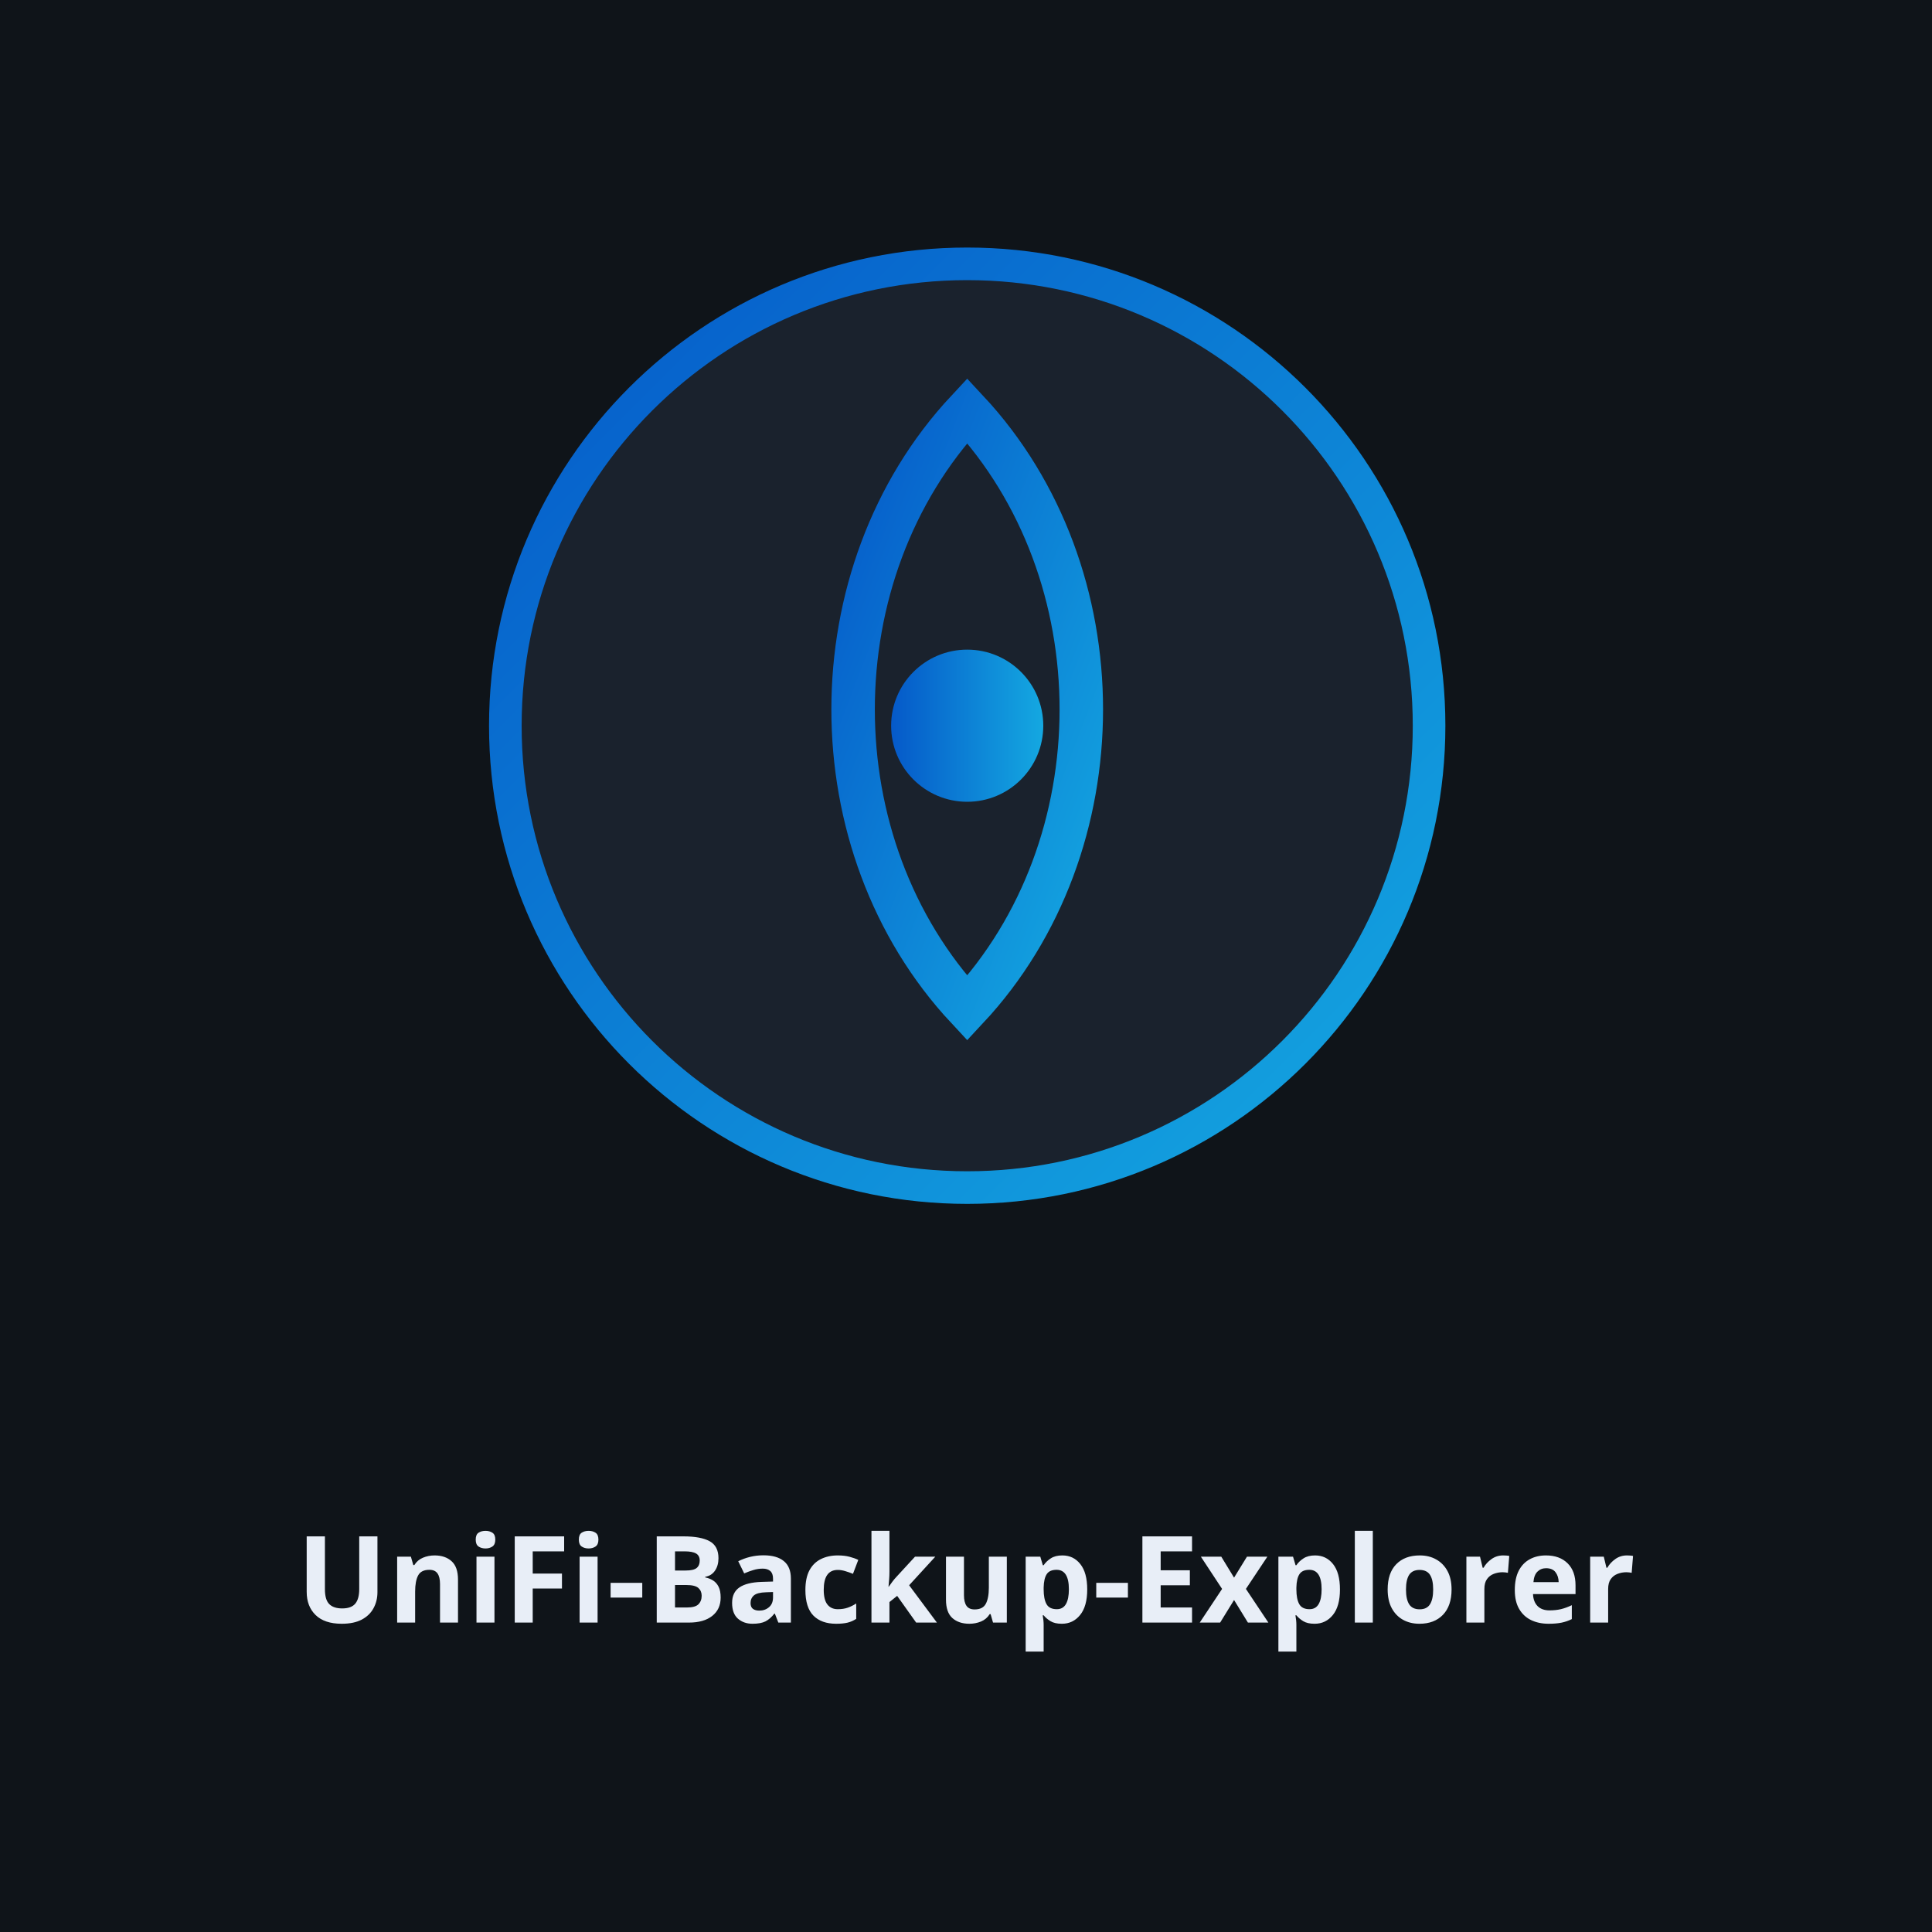
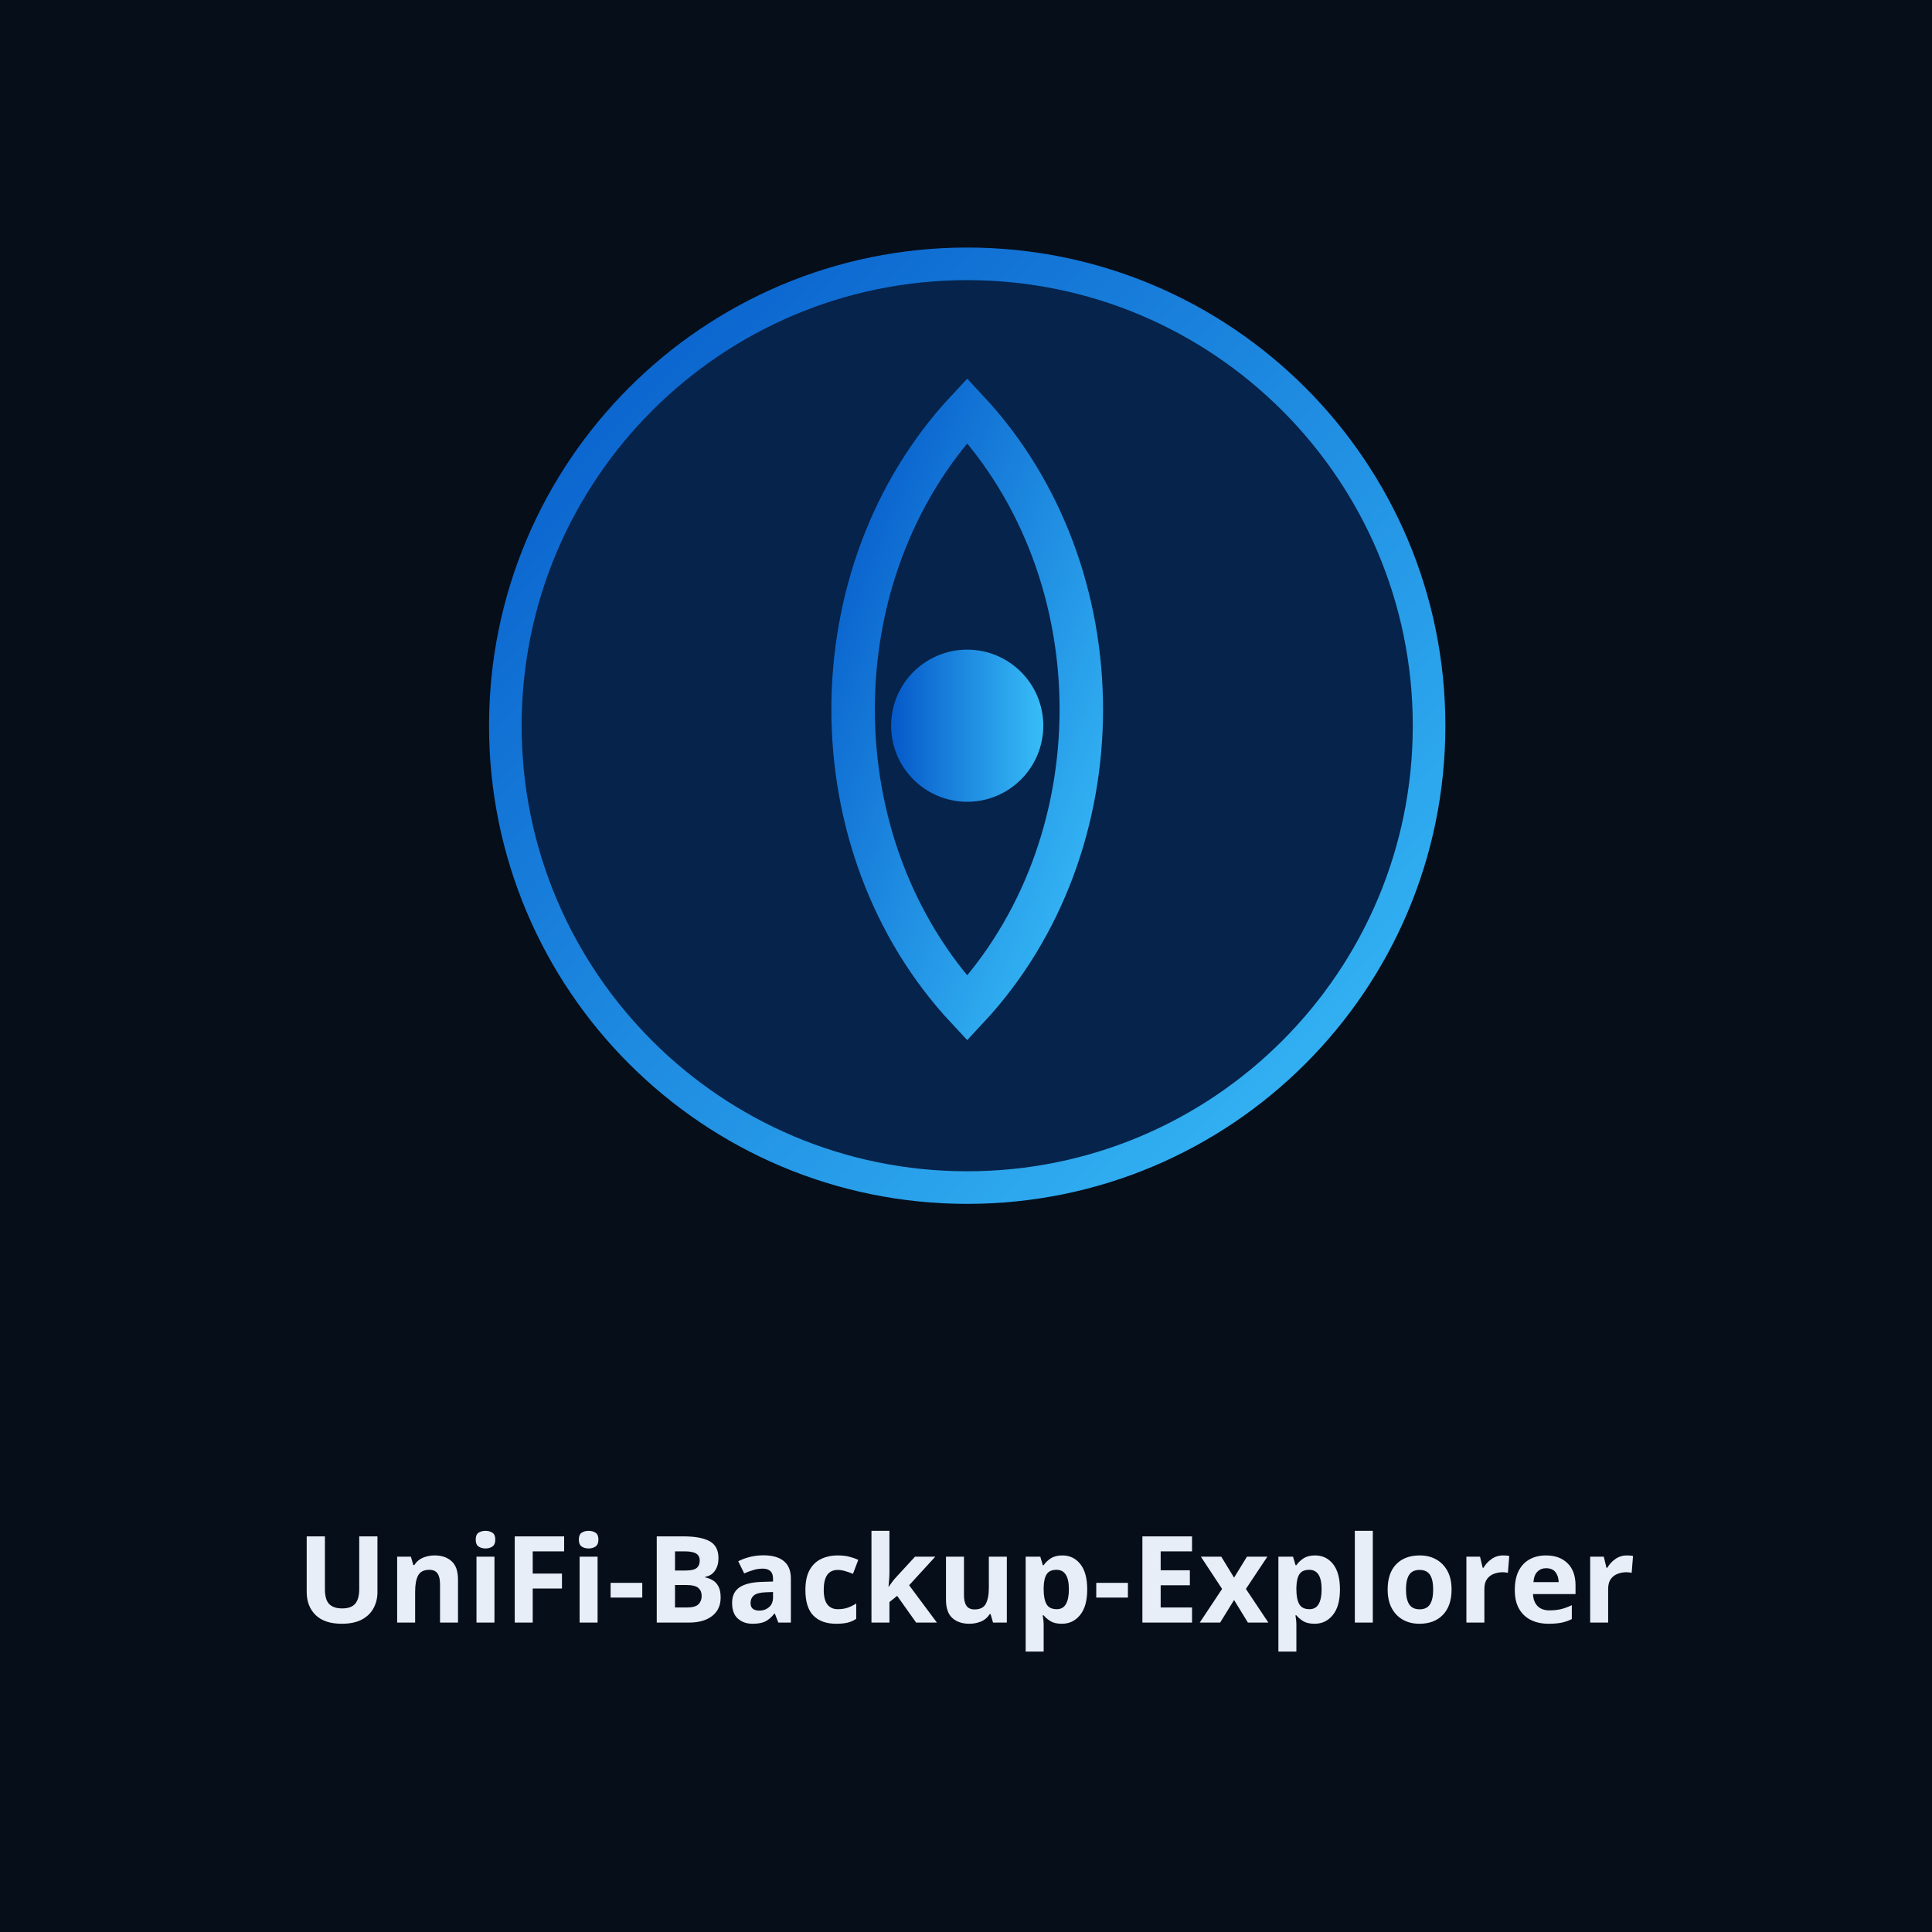
<svg xmlns="http://www.w3.org/2000/svg" viewBox="0 0 512 512" width="512" height="512" role="img" aria-label="UniFi-Backup-Explorer">
  <defs>
    <linearGradient id="ac" x1="0" y1="0" x2="1" y2="1">
      <stop offset="0" stop-color="#0559c9" />
-       <stop offset="1" stop-color="#14a8e1" />
+       <stop offset="1" stop-color="#38bdf8" />
    </linearGradient>
    <linearGradient id="gWarm" x1="0%" y1="0%" x2="100%" y2="0%">
      <stop offset="0%" stop-color="#0559c9" />
-       <stop offset="100%" stop-color="#14a8e1" />
+       <stop offset="100%" stop-color="#38bdf8" />
    </linearGradient>
    <linearGradient id="canvasGrad" x1="0%" y1="0%" x2="100%" y2="100%">
-       <stop offset="0%" stop-color="#0a0e14" />
-       <stop offset="45%" stop-color="#151c28" />
-       <stop offset="100%" stop-color="#0c1820" />
-     </linearGradient>
-     <linearGradient id="bg" x1="0" y1="0" x2="1" y2="1">
-       <stop offset="0" stop-color="#1e1b4b" />
-       <stop offset="0.55" stop-color="#0f3a4a" />
-       <stop offset="1" stop-color="#0f766e" />
+       <stop offset="0%" stop-color="#050e1b" />
+       <stop offset="45%" stop-color="#051e40" />
+       <stop offset="100%" stop-color="#060e1a" />
    </linearGradient>
    <radialGradient id="glowA" cx="18%" cy="22%" r="55%">
-       <stop offset="0%" stop-color="#0559c9" stop-opacity="0.22" />
+       <stop offset="0%" stop-color="#0559c9" stop-opacity="0.28" />
      <stop offset="100%" stop-color="#0559c9" stop-opacity="0" />
    </radialGradient>
    <radialGradient id="glowB" cx="88%" cy="78%" r="50%">
-       <stop offset="0%" stop-color="#14a8e1" stop-opacity="0.20" />
-       <stop offset="100%" stop-color="#14a8e1" stop-opacity="0" />
+       <stop offset="0%" stop-color="#38bdf8" stop-opacity="0.24" />
+       <stop offset="100%" stop-color="#38bdf8" stop-opacity="0" />
    </radialGradient>
  </defs>
-   <rect width="512" height="512" fill="#0f1419" />
+   <rect width="512" height="512" fill="#060e1a" />
  <g transform="translate(72 8) scale(0.72)">
-     <circle cx="256" cy="256" r="170" fill="#1a222d" stroke="url(#ac)" stroke-width="12" />
+     <circle cx="256" cy="256" r="170" fill="#05234b" stroke="url(#ac)" stroke-width="12" />
    <path d="M256 140 C200 200 200 300 256 360 C312 300 312 200 256 140 Z" fill="none" stroke="url(#ac)" stroke-width="16" />
    <circle cx="256" cy="256" r="28" fill="url(#gWarm)" />
  </g>
  <text x="256" y="430" text-anchor="middle" font-family="Segoe UI, system-ui, sans-serif" font-size="32" font-weight="700" fill="#e8eef7">UniFi-Backup-Explorer</text>
</svg>
